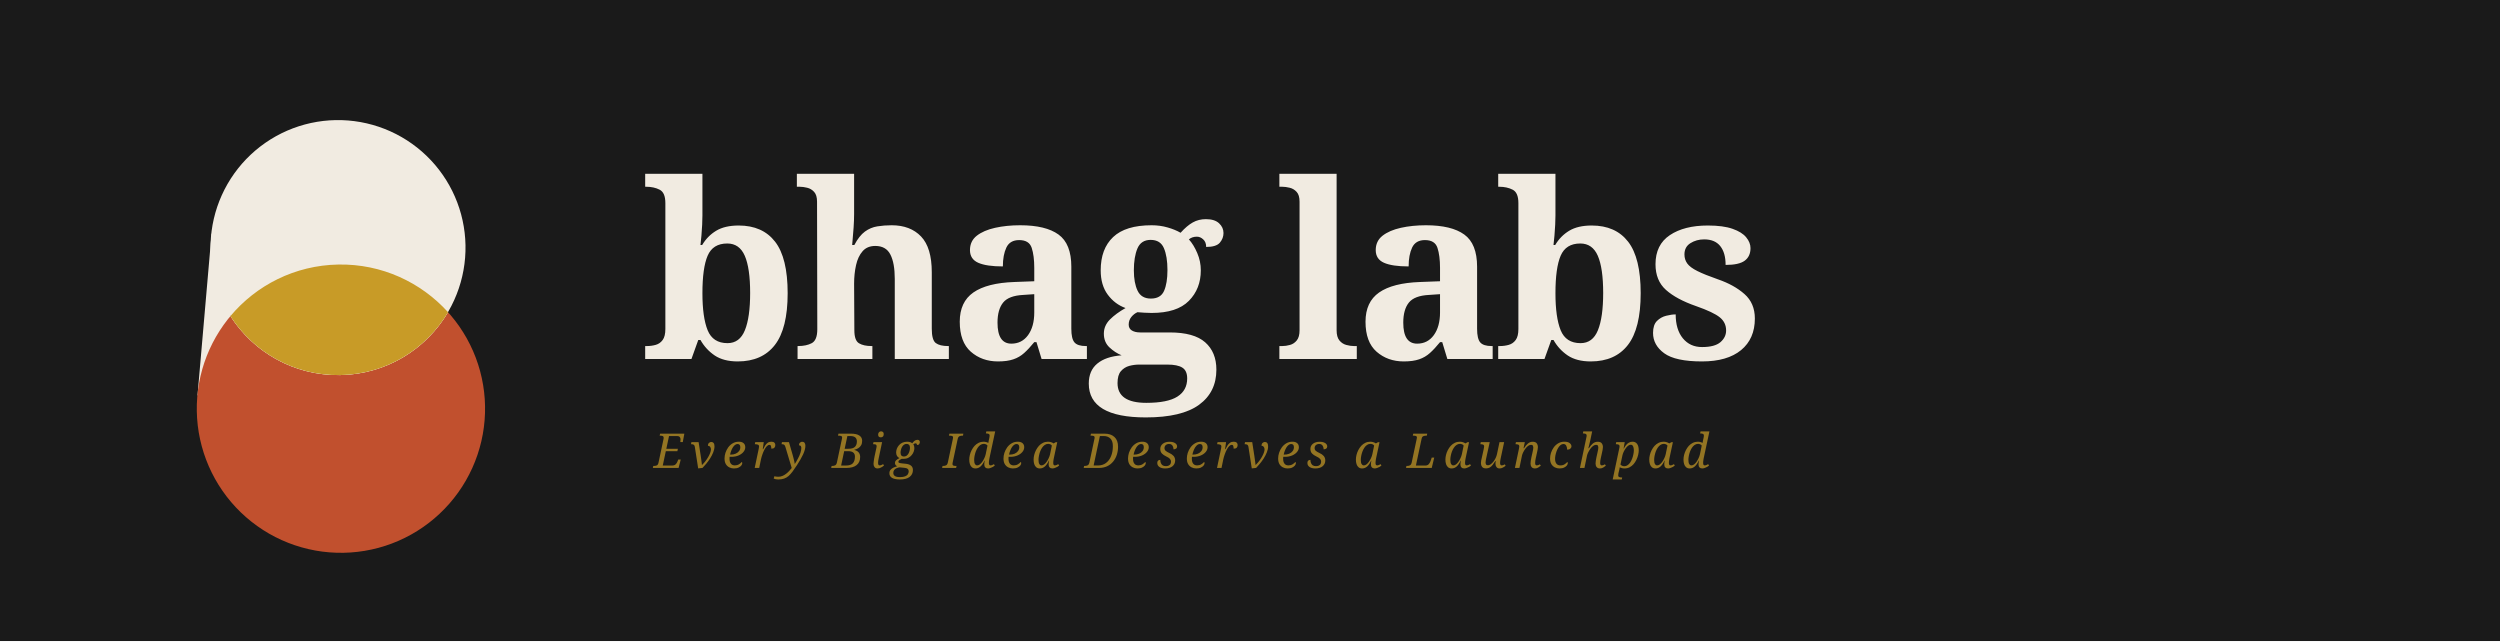
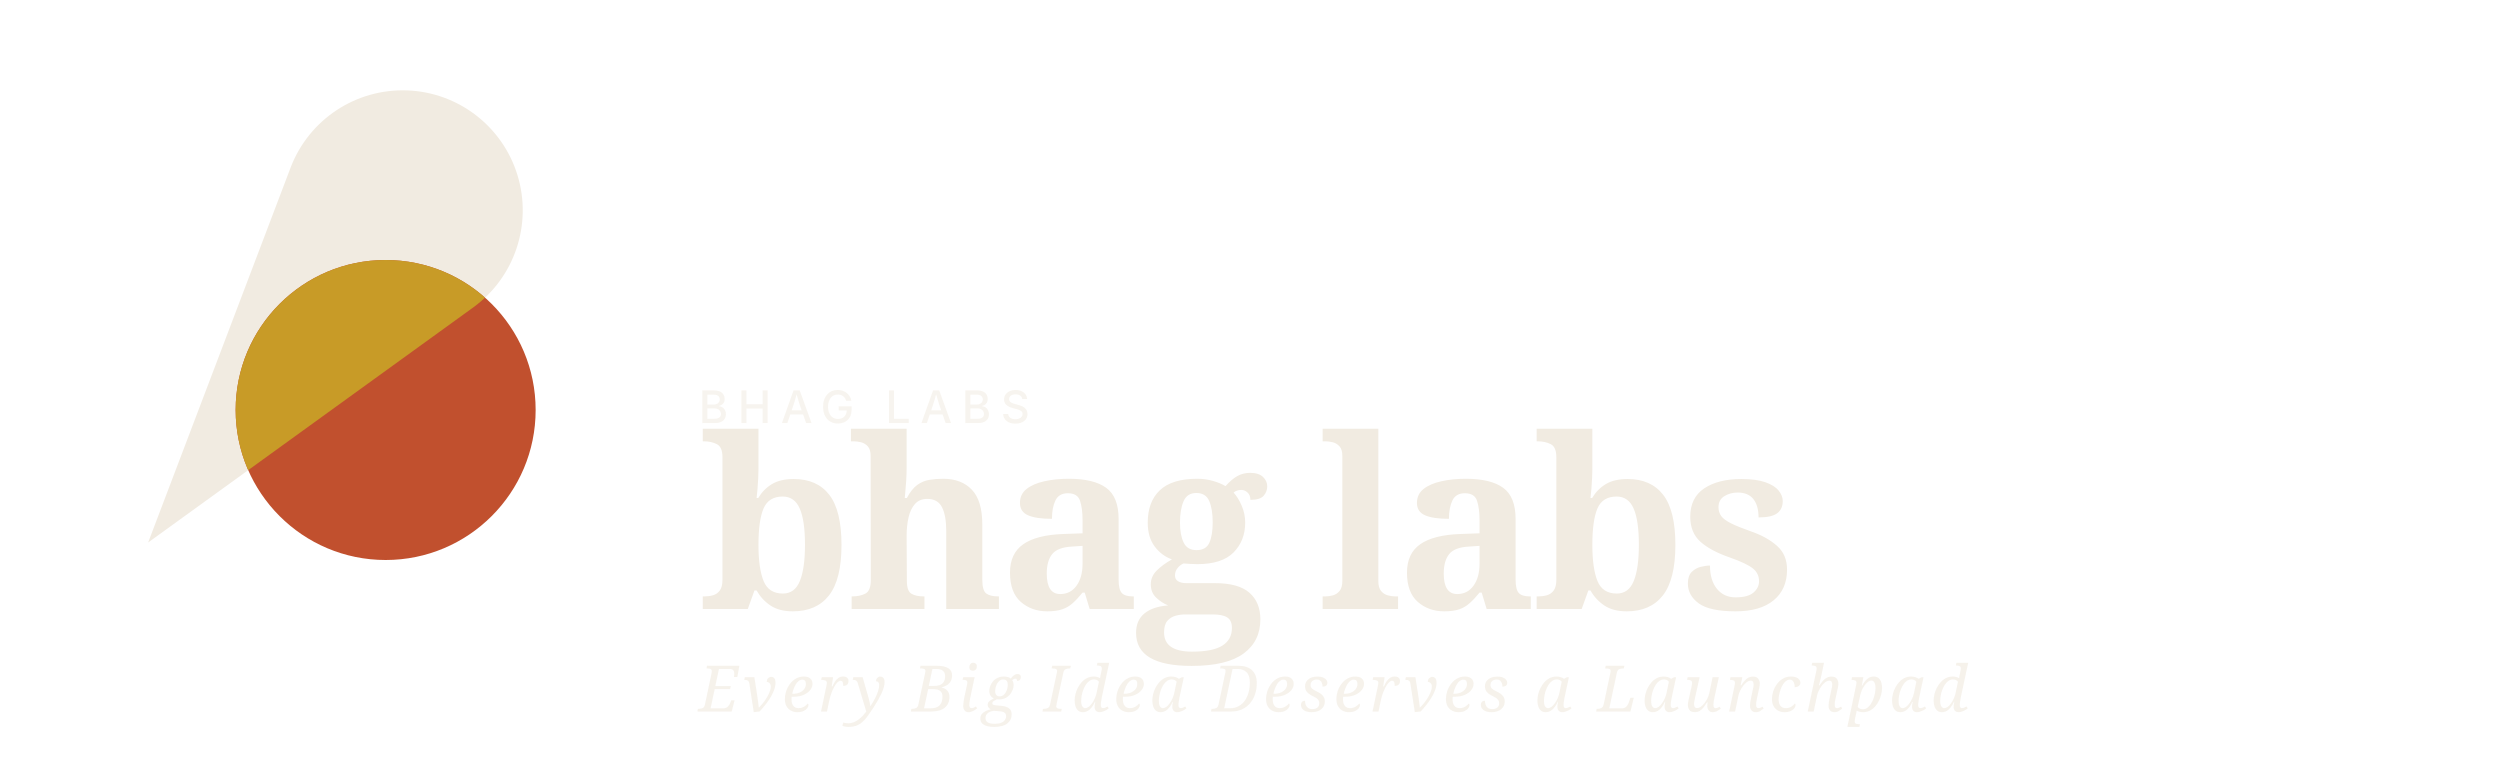
- <svg xmlns="http://www.w3.org/2000/svg" viewBox="0 0 780 200" role="img" aria-label="BHAG Labs">
-   <rect width="780" height="200" fill="#1a1a1a" />
-   <svg x="6" y="10" width="180" height="180" viewBox="140 55 460 670" preserveAspectRatio="xMidYMid meet">
-     <defs>
-       <clipPath id="854069ee3c">
-         <path d="M 242 289 L 289 289 L 289 480 L 242 480 Z M 242 289 " clip-rule="nonzero" />
-       </clipPath>
-       <clipPath id="d50964c367">
-         <path d="M 258.363 289.168 L 288.266 291.766 L 271.941 479.574 L 242.039 476.977 Z M 258.363 289.168 " clip-rule="nonzero" />
-       </clipPath>
-       <clipPath id="bbd7dbcb03">
-         <path d="M 0 0 L 46.48 0 L 46.48 190.762 L 0 190.762 Z M 0 0 " clip-rule="nonzero" />
-       </clipPath>
-       <clipPath id="800835fa71">
-         <path d="M 16.363 0.168 L 46.266 2.766 L 29.941 190.574 L 0.039 187.977 Z M 16.363 0.168 " clip-rule="nonzero" />
-       </clipPath>
-       <clipPath id="11710e0fe6">
-         <rect x="0" width="47" y="0" height="191" />
-       </clipPath>
-       <clipPath id="bd038d4382">
-         <path d="M 223 147 L 587 147 L 587 644 L 223 644 Z M 223 147 " clip-rule="nonzero" />
-       </clipPath>
-       <clipPath id="825ce4a08a">
-         <path d="M 577.781 147.914 L 586.961 657.082 L 232.27 663.477 L 223.09 154.309 Z M 577.781 147.914 " clip-rule="nonzero" />
-       </clipPath>
-       <clipPath id="73893e0dd8">
-         <path d="M 721.137 68.777 L 731.695 654.434 L 170.785 664.543 L 160.23 78.891 Z M 721.137 68.777 " clip-rule="nonzero" />
-       </clipPath>
-       <clipPath id="237935fd78">
-         <path d="M 241 324 L 576 324 L 576 660 L 241 660 Z M 241 324 " clip-rule="nonzero" />
-       </clipPath>
-       <clipPath id="a91f058d2a">
-         <path d="M 577.781 147.914 L 586.961 657.082 L 232.27 663.477 L 223.09 154.309 Z M 577.781 147.914 " clip-rule="nonzero" />
-       </clipPath>
-       <clipPath id="3b564b87e9">
-         <path d="M 721.137 68.777 L 731.695 654.434 L 170.785 664.543 L 160.23 78.891 Z M 721.137 68.777 " clip-rule="nonzero" />
-       </clipPath>
-       <clipPath id="7cdfc9ba1c">
-         <path d="M 257 157 L 554 157 L 554 454 L 257 454 Z M 257 157 " clip-rule="nonzero" />
-       </clipPath>
-       <clipPath id="b7d3cf6966">
-         <path d="M 577.781 147.914 L 586.961 657.082 L 232.27 663.477 L 223.09 154.309 Z M 577.781 147.914 " clip-rule="nonzero" />
-       </clipPath>
-       <clipPath id="14a102c257">
-         <path d="M 721.137 68.777 L 731.695 654.434 L 170.785 664.543 L 160.23 78.891 Z M 721.137 68.777 " clip-rule="nonzero" />
-       </clipPath>
-       <clipPath id="3f87d21ea0">
-         <path d="M 280 324 L 533 324 L 533 454 L 280 454 Z M 280 324 " clip-rule="nonzero" />
-       </clipPath>
-       <clipPath id="b87af4b4cc">
-         <path d="M 577.781 147.914 L 586.961 657.082 L 232.27 663.477 L 223.09 154.309 Z M 577.781 147.914 " clip-rule="nonzero" />
-       </clipPath>
-       <clipPath id="7a0fa07103">
-         <path d="M 721.137 68.777 L 731.695 654.434 L 170.785 664.543 L 160.23 78.891 Z M 721.137 68.777 " clip-rule="nonzero" />
-       </clipPath>
-     </defs>
-     <g clip-path="url(#854069ee3c)">
-       <g clip-path="url(#d50964c367)">
-         <g transform="matrix(1, 0, 0, 1, 242, 289)">
-           <g clip-path="url(#11710e0fe6)">
-             <g clip-path="url(#bbd7dbcb03)">
-               <g clip-path="url(#800835fa71)">
-                 <path fill="#f1ebe1" d="M 16.363 0.168 L 46.266 2.766 L 29.941 190.594 L 0.039 187.996 Z M 16.363 0.168 " fill-opacity="1" fill-rule="nonzero" />
-               </g>
-             </g>
-           </g>
-         </g>
-       </g>
-     </g>
-     <g clip-path="url(#bd038d4382)">
-       <g clip-path="url(#825ce4a08a)">
-         <g clip-path="url(#73893e0dd8)">
-           <path fill="#f1ebe1" d="M 716.855 69.574 C 711.844 69.664 707.008 69.754 701.996 69.844 C 688.57 70.086 675.145 70.328 661.719 70.566 C 641.848 70.926 622.156 71.281 602.285 71.641 C 578.121 72.074 553.773 72.516 529.605 72.949 C 503.113 73.426 476.617 73.906 449.945 74.387 C 423.273 74.867 396.598 75.348 369.926 75.828 C 345.043 76.277 319.98 76.727 295.098 77.176 C 273.977 77.559 252.852 77.938 231.727 78.32 C 216.691 78.59 201.473 78.863 186.438 79.137 C 179.277 79.266 172.113 79.215 164.777 79.527 C 164.418 79.531 164.238 79.535 163.883 79.543 C 162.09 79.574 160.508 81.215 160.543 83.004 C 160.633 88.016 160.723 93.027 160.812 98.043 C 161.055 111.469 161.301 125.074 161.543 138.5 C 161.902 158.547 162.262 178.418 162.621 198.469 C 163.062 222.812 163.5 247.16 163.941 271.684 C 164.422 298.359 164.902 324.852 165.383 351.523 C 165.867 378.555 166.355 405.586 166.844 432.617 C 167.293 457.68 167.746 482.742 168.199 507.805 C 168.582 529.105 168.965 550.23 169.348 571.531 C 169.621 586.75 169.898 602.145 170.172 617.359 C 170.301 624.52 170.254 631.863 170.562 639.02 C 170.57 639.379 170.578 639.738 170.578 639.918 C 170.656 644.211 177.461 644.09 177.383 639.793 C 177.293 634.781 177.203 629.77 177.109 624.758 C 176.867 611.332 176.625 597.727 176.383 584.301 C 176.02 564.25 175.664 544.379 175.301 524.328 C 174.863 499.984 174.422 475.637 173.98 451.113 C 173.5 424.441 173.023 397.945 172.543 371.273 C 172.055 344.242 171.566 317.211 171.082 290.18 C 170.629 265.117 170.176 240.055 169.727 214.992 C 169.34 193.691 168.961 172.566 168.578 151.266 C 168.301 136.047 168.023 120.652 167.75 105.438 C 167.621 98.277 167.848 90.93 167.359 83.777 C 167.355 83.418 167.348 83.062 167.344 82.883 C 166.289 83.977 165.059 85.25 164.004 86.344 C 169.016 86.254 173.852 86.168 178.863 86.078 C 192.289 85.836 205.715 85.594 219.141 85.352 C 239.012 84.992 258.703 84.637 278.574 84.277 C 302.738 83.844 327.086 83.406 351.254 82.969 C 377.746 82.492 404.242 82.016 430.914 81.535 C 457.586 81.051 484.258 80.57 510.934 80.09 C 535.816 79.641 560.879 79.191 585.762 78.742 C 606.883 78.363 628.008 77.98 649.133 77.602 C 664.168 77.328 679.387 77.055 694.422 76.785 C 701.582 76.656 708.746 76.703 716.082 76.395 C 716.441 76.387 716.621 76.383 716.977 76.379 C 721.27 76.121 721.152 69.496 716.855 69.574 Z M 716.855 69.574 " fill-opacity="1" fill-rule="nonzero" />
-         </g>
-       </g>
-     </g>
-     <g clip-path="url(#237935fd78)">
-       <g clip-path="url(#a91f058d2a)">
-         <g clip-path="url(#3b564b87e9)">
-           <path fill="#c1502e" d="M 411.609 659.746 C 408.871 659.797 406.133 659.777 403.395 659.691 C 400.656 659.609 397.922 659.457 395.188 659.234 C 392.457 659.016 389.734 658.73 387.016 658.379 C 384.301 658.023 381.594 657.605 378.898 657.117 C 376.203 656.633 373.52 656.082 370.852 655.465 C 368.18 654.844 365.527 654.164 362.891 653.414 C 360.258 652.668 357.641 651.855 355.047 650.977 C 352.449 650.102 349.875 649.164 347.328 648.16 C 344.777 647.156 342.254 646.094 339.758 644.965 C 337.258 643.84 334.793 642.652 332.352 641.406 C 329.914 640.156 327.504 638.852 325.133 637.484 C 322.758 636.117 320.418 634.695 318.109 633.215 C 315.805 631.734 313.539 630.195 311.309 628.605 C 309.078 627.012 306.891 625.367 304.742 623.668 C 302.594 621.969 300.488 620.215 298.426 618.414 C 296.359 616.609 294.344 614.758 292.371 612.855 C 290.398 610.953 288.477 609.004 286.602 607.008 C 284.723 605.012 282.898 602.969 281.121 600.883 C 279.348 598.797 277.621 596.668 275.949 594.5 C 274.277 592.328 272.664 590.117 271.098 587.867 C 269.535 585.617 268.031 583.328 266.578 581.004 C 265.129 578.68 263.734 576.324 262.402 573.93 C 261.066 571.539 259.789 569.113 258.574 566.66 C 257.359 564.203 256.203 561.719 255.109 559.207 C 254.016 556.695 252.984 554.16 252.016 551.598 C 251.047 549.035 250.141 546.449 249.297 543.844 C 248.457 541.234 247.676 538.609 246.965 535.965 C 246.25 533.32 245.602 530.656 245.02 527.98 C 244.438 525.305 243.918 522.613 243.469 519.914 C 243.02 517.211 242.633 514.5 242.316 511.777 C 242 509.055 241.75 506.328 241.566 503.594 C 241.379 500.859 241.266 498.125 241.215 495.387 C 241.164 492.645 241.184 489.906 241.27 487.168 C 241.352 484.43 241.504 481.695 241.727 478.965 C 241.945 476.234 242.23 473.512 242.582 470.793 C 242.938 468.078 243.355 465.371 243.844 462.672 C 244.328 459.977 244.879 457.293 245.496 454.625 C 246.117 451.957 246.797 449.305 247.547 446.668 C 248.293 444.031 249.105 441.418 249.984 438.82 C 250.859 436.227 251.797 433.652 252.801 431.102 C 253.805 428.555 254.867 426.031 255.996 423.531 C 257.121 421.035 258.309 418.566 259.555 416.129 C 260.805 413.688 262.109 411.281 263.477 408.906 C 264.844 406.531 266.266 404.191 267.746 401.887 C 269.227 399.582 270.766 397.312 272.355 395.086 C 273.949 392.855 275.594 390.664 277.293 388.516 C 278.992 386.367 280.746 384.262 282.547 382.199 C 284.352 380.137 286.203 378.121 288.105 376.148 C 290.008 374.176 291.957 372.25 293.953 370.375 C 295.949 368.5 297.992 366.672 300.078 364.898 C 302.164 363.121 304.293 361.398 306.461 359.727 C 308.633 358.055 310.844 356.438 313.094 354.875 C 315.344 353.312 317.633 351.805 319.957 350.355 C 322.281 348.902 324.637 347.512 327.031 346.176 C 329.422 344.84 331.848 343.566 334.301 342.352 C 336.758 341.133 339.242 339.98 341.754 338.887 C 344.266 337.793 346.801 336.762 349.363 335.793 C 351.926 334.82 354.512 333.914 357.117 333.074 C 359.727 332.23 362.352 331.453 364.996 330.738 C 367.641 330.027 370.305 329.379 372.98 328.797 C 375.656 328.211 378.348 327.695 381.051 327.246 C 383.75 326.793 386.465 326.41 389.184 326.094 C 391.906 325.773 394.633 325.523 397.367 325.34 C 400.102 325.156 402.836 325.039 405.574 324.992 C 408.316 324.941 411.055 324.961 413.793 325.043 C 416.531 325.129 419.266 325.281 421.996 325.5 C 424.727 325.719 427.449 326.008 430.168 326.359 C 432.887 326.711 435.59 327.133 438.289 327.617 C 440.984 328.105 443.668 328.656 446.336 329.273 C 449.004 329.891 451.656 330.574 454.293 331.32 C 456.93 332.07 459.543 332.883 462.141 333.758 C 464.734 334.637 467.309 335.574 469.859 336.578 C 472.406 337.578 474.93 338.645 477.43 339.77 C 479.926 340.898 482.395 342.086 484.832 343.332 C 487.273 344.578 489.68 345.887 492.055 347.254 C 494.43 348.617 496.77 350.043 499.074 351.523 C 501.379 353.004 503.648 354.539 505.875 356.133 C 508.105 357.723 510.297 359.371 512.445 361.07 C 514.594 362.77 516.699 364.52 518.762 366.324 C 520.824 368.125 522.84 369.98 524.812 371.883 C 526.785 373.785 528.711 375.734 530.586 377.73 C 532.461 379.727 534.289 381.766 536.062 383.852 C 537.84 385.938 539.562 388.066 541.234 390.238 C 542.906 392.41 544.523 394.621 546.086 396.871 C 547.648 399.121 549.156 401.406 550.605 403.73 C 552.059 406.055 553.449 408.414 554.785 410.805 C 556.121 413.199 557.395 415.621 558.609 418.078 C 559.828 420.531 560.98 423.016 562.074 425.527 C 563.168 428.039 564.199 430.578 565.172 433.141 C 566.141 435.703 567.047 438.289 567.887 440.895 C 568.73 443.5 569.508 446.129 570.223 448.773 C 570.934 451.418 571.582 454.078 572.164 456.754 C 572.75 459.434 573.266 462.121 573.715 464.824 C 574.168 467.527 574.551 470.238 574.867 472.961 C 575.188 475.68 575.438 478.41 575.621 481.141 C 575.805 483.875 575.922 486.613 575.969 489.352 C 576.02 492.09 576.004 494.828 575.918 497.566 C 575.832 500.305 575.68 503.043 575.461 505.773 C 575.242 508.504 574.953 511.227 574.602 513.945 C 574.25 516.66 573.828 519.367 573.344 522.062 C 572.855 524.758 572.305 527.441 571.688 530.113 C 571.07 532.781 570.387 535.434 569.641 538.07 C 568.891 540.703 568.078 543.32 567.203 545.914 C 566.328 548.512 565.387 551.086 564.383 553.633 C 563.383 556.184 562.316 558.707 561.191 561.203 C 560.062 563.703 558.875 566.172 557.629 568.609 C 556.383 571.047 555.074 573.457 553.707 575.832 C 552.344 578.207 550.918 580.547 549.438 582.852 C 547.957 585.156 546.422 587.422 544.828 589.652 C 543.238 591.883 541.59 594.07 539.891 596.219 C 538.191 598.367 536.441 600.473 534.637 602.539 C 532.836 604.602 530.98 606.617 529.078 608.59 C 527.18 610.562 525.23 612.484 523.23 614.359 C 521.234 616.238 519.195 618.062 517.109 619.84 C 515.023 621.617 512.895 623.34 510.723 625.012 C 508.551 626.684 506.34 628.301 504.09 629.863 C 501.84 631.426 499.555 632.93 497.23 634.383 C 494.906 635.832 492.547 637.227 490.156 638.559 C 487.762 639.895 485.34 641.172 482.883 642.387 C 480.43 643.602 477.945 644.758 475.434 645.852 C 472.922 646.945 470.383 647.977 467.82 648.945 C 465.258 649.914 462.676 650.82 460.066 651.664 C 457.461 652.504 454.832 653.285 452.188 653.996 C 449.543 654.711 446.883 655.359 444.207 655.941 C 441.527 656.523 438.84 657.043 436.137 657.492 C 433.434 657.941 430.723 658.328 428 658.645 C 425.281 658.961 422.551 659.215 419.82 659.398 C 417.086 659.582 414.348 659.695 411.609 659.746 Z M 411.609 659.746 " fill-opacity="1" fill-rule="nonzero" />
-         </g>
-       </g>
-     </g>
-     <g clip-path="url(#7cdfc9ba1c)">
-       <g clip-path="url(#b7d3cf6966)">
-         <g clip-path="url(#14a102c257)">
-           <path fill="#f1ebe1" d="M 407.891 453.344 C 405.465 453.387 403.043 453.371 400.621 453.297 C 398.199 453.223 395.781 453.086 393.367 452.891 C 390.949 452.699 388.539 452.445 386.137 452.133 C 383.734 451.82 381.34 451.449 378.957 451.02 C 376.57 450.59 374.199 450.102 371.836 449.555 C 369.477 449.008 367.129 448.406 364.801 447.742 C 362.469 447.082 360.156 446.363 357.859 445.59 C 355.562 444.812 353.289 443.98 351.031 443.094 C 348.777 442.207 346.543 441.266 344.336 440.27 C 342.129 439.273 339.945 438.223 337.785 437.121 C 335.629 436.016 333.5 434.859 331.398 433.652 C 329.301 432.445 327.23 431.188 325.191 429.875 C 323.152 428.566 321.145 427.207 319.176 425.801 C 317.203 424.391 315.266 422.934 313.363 421.434 C 311.465 419.93 309.602 418.379 307.777 416.785 C 305.953 415.191 304.168 413.551 302.426 411.871 C 300.68 410.188 298.98 408.461 297.32 406.695 C 295.66 404.93 294.043 403.125 292.473 401.281 C 290.902 399.434 289.379 397.551 287.898 395.633 C 286.422 393.711 284.992 391.758 283.609 389.766 C 282.227 387.777 280.895 385.754 279.609 383.699 C 278.328 381.641 277.098 379.555 275.914 377.441 C 274.734 375.324 273.605 373.18 272.531 371.008 C 271.457 368.836 270.434 366.641 269.469 364.418 C 268.5 362.195 267.586 359.953 266.73 357.688 C 265.871 355.418 265.07 353.133 264.324 350.828 C 263.582 348.523 262.895 346.199 262.262 343.859 C 261.629 341.52 261.059 339.168 260.543 336.797 C 260.027 334.43 259.57 332.051 259.172 329.66 C 258.773 327.27 258.434 324.871 258.152 322.465 C 257.871 320.059 257.648 317.645 257.484 315.227 C 257.324 312.812 257.219 310.391 257.176 307.969 C 257.133 305.543 257.148 303.121 257.223 300.699 C 257.301 298.277 257.434 295.859 257.629 293.445 C 257.82 291.027 258.074 288.617 258.387 286.215 C 258.699 283.812 259.07 281.418 259.5 279.035 C 259.93 276.648 260.418 274.277 260.965 271.914 C 261.512 269.555 262.113 267.207 262.777 264.879 C 263.438 262.547 264.156 260.234 264.93 257.938 C 265.707 255.641 266.539 253.367 267.426 251.109 C 268.312 248.855 269.254 246.621 270.25 244.414 C 271.246 242.207 272.297 240.023 273.398 237.863 C 274.504 235.707 275.66 233.578 276.867 231.477 C 278.074 229.379 279.336 227.309 280.645 225.27 C 281.953 223.23 283.312 221.223 284.723 219.254 C 286.129 217.281 287.586 215.344 289.09 213.445 C 290.59 211.543 292.141 209.68 293.734 207.855 C 295.328 206.031 296.969 204.246 298.652 202.504 C 300.332 200.758 302.059 199.059 303.824 197.398 C 305.59 195.738 307.395 194.121 309.238 192.551 C 311.086 190.98 312.969 189.457 314.887 187.977 C 316.809 186.5 318.762 185.07 320.754 183.688 C 322.742 182.305 324.766 180.973 326.82 179.688 C 328.879 178.406 330.965 177.176 333.078 175.992 C 335.195 174.812 337.34 173.684 339.512 172.609 C 341.684 171.535 343.879 170.512 346.102 169.547 C 348.324 168.578 350.566 167.664 352.832 166.809 C 355.102 165.949 357.387 165.148 359.691 164.402 C 362 163.66 364.32 162.973 366.66 162.34 C 369 161.707 371.355 161.137 373.723 160.621 C 376.09 160.105 378.469 159.648 380.859 159.25 C 383.25 158.852 385.648 158.512 388.055 158.23 C 390.461 157.949 392.875 157.727 395.293 157.562 C 397.711 157.402 400.129 157.297 402.551 157.254 C 404.977 157.211 407.398 157.227 409.82 157.301 C 412.242 157.379 414.66 157.512 417.078 157.707 C 419.492 157.898 421.902 158.152 424.305 158.465 C 426.707 158.777 429.102 159.148 431.484 159.578 C 433.871 160.008 436.242 160.496 438.605 161.043 C 440.965 161.59 443.312 162.191 445.641 162.855 C 447.973 163.516 450.289 164.234 452.582 165.008 C 454.879 165.785 457.156 166.617 459.41 167.504 C 461.664 168.391 463.898 169.332 466.105 170.328 C 468.316 171.324 470.496 172.375 472.656 173.477 C 474.812 174.582 476.941 175.738 479.043 176.945 C 481.145 178.152 483.211 179.414 485.25 180.723 C 487.289 182.031 489.297 183.391 491.266 184.801 C 493.238 186.207 495.176 187.664 497.078 189.168 C 498.977 190.668 500.84 192.219 502.664 193.812 C 504.488 195.406 506.273 197.047 508.016 198.73 C 509.762 200.41 511.465 202.137 513.121 203.902 C 514.781 205.668 516.398 207.473 517.969 209.316 C 519.539 211.164 521.062 213.047 522.543 214.965 C 524.02 216.887 525.449 218.84 526.832 220.832 C 528.215 222.82 529.547 224.844 530.832 226.898 C 532.113 228.957 533.348 231.043 534.527 233.156 C 535.707 235.273 536.836 237.418 537.91 239.59 C 538.984 241.762 540.008 243.957 540.977 246.18 C 541.941 248.402 542.855 250.645 543.711 252.91 C 544.57 255.18 545.371 257.465 546.117 259.77 C 546.859 262.078 547.551 264.398 548.18 266.738 C 548.812 269.078 549.383 271.434 549.898 273.801 C 550.414 276.168 550.871 278.547 551.27 280.938 C 551.672 283.328 552.012 285.727 552.289 288.133 C 552.57 290.539 552.793 292.953 552.957 295.371 C 553.117 297.789 553.223 300.207 553.266 302.629 C 553.309 305.055 553.293 307.477 553.219 309.898 C 553.145 312.32 553.008 314.738 552.812 317.156 C 552.621 319.57 552.367 321.98 552.055 324.383 C 551.742 326.785 551.371 329.18 550.941 331.562 C 550.512 333.949 550.023 336.32 549.477 338.684 C 548.93 341.043 548.328 343.391 547.664 345.719 C 547.004 348.051 546.285 350.367 545.512 352.66 C 544.734 354.957 543.902 357.234 543.016 359.488 C 542.129 361.742 541.188 363.977 540.191 366.184 C 539.195 368.395 538.145 370.574 537.043 372.734 C 535.938 374.891 534.781 377.02 533.574 379.121 C 532.367 381.223 531.109 383.289 529.797 385.328 C 528.488 387.367 527.129 389.375 525.723 391.348 C 524.312 393.316 522.855 395.254 521.355 397.156 C 519.852 399.055 518.301 400.918 516.707 402.742 C 515.113 404.566 513.473 406.352 511.789 408.094 C 510.109 409.84 508.383 411.543 506.617 413.199 C 504.852 414.859 503.047 416.477 501.203 418.047 C 499.355 419.617 497.473 421.141 495.555 422.621 C 493.633 424.098 491.68 425.527 489.688 426.91 C 487.699 428.293 485.676 429.625 483.621 430.91 C 481.562 432.191 479.477 433.426 477.363 434.605 C 475.246 435.785 473.102 436.914 470.93 437.988 C 468.758 439.062 466.562 440.086 464.34 441.055 C 462.117 442.02 459.875 442.934 457.609 443.789 C 455.34 444.648 453.055 445.449 450.75 446.195 C 448.445 446.938 446.121 447.629 443.781 448.258 C 441.441 448.891 439.086 449.461 436.719 449.977 C 434.352 450.492 431.973 450.949 429.582 451.348 C 427.191 451.75 424.793 452.09 422.387 452.367 C 419.98 452.648 417.566 452.871 415.148 453.035 C 412.734 453.195 410.312 453.301 407.891 453.344 Z M 407.891 453.344 " fill-opacity="1" fill-rule="nonzero" />
-         </g>
-       </g>
-     </g>
-     <g clip-path="url(#3f87d21ea0)">
-       <g clip-path="url(#b87af4b4cc)">
-         <g clip-path="url(#7a0fa07103)">
-           <path fill="#f1ebe1" d="M 407.891 453.344 C 354.363 454.309 307.133 426.867 280.23 384.91 C 310.207 349.094 355.094 325.902 405.574 324.992 C 456.059 324.082 501.574 345.645 533 380.355 C 507.629 423.254 461.414 452.379 407.891 453.344 Z M 407.891 453.344 " fill-opacity="1" fill-rule="nonzero" />
-           <path fill="#c89b27" d="M 407.891 453.344 C 354.363 454.309 307.133 426.867 280.23 384.91 C 310.207 349.094 355.094 325.902 405.574 324.992 C 456.059 324.082 501.574 345.645 533 380.355 C 507.629 423.254 461.414 452.379 407.891 453.344 Z M 407.891 453.344 " fill-opacity="1" fill-rule="nonzero" />
-         </g>
-       </g>
-     </g>
-   </svg>
-   <g transform="translate(200,112)">
-     <text font-family="'Playfair Display', Georgia, serif" font-weight="700" font-size="76" letter-spacing="-2" fill="#f1ebe1">bhag labs</text>
-     <text x="4" y="34" font-family="'Cormorant Garamond', Garamond, serif" font-weight="400" font-style="italic" font-size="15" letter-spacing="2" fill="#c89b27" opacity="0.7">Every Big Idea Deserves a Launchpad</text>
+ <svg xmlns="http://www.w3.org/2000/svg" viewBox="0 0 780 240" role="img" aria-label="BHAG Labs">
+   <defs>
+     <clipPath id="bll-lens-d">
+       <path d="M 49 217 L 106 67 A 48 48 0 1 1 179 123 Z" />
+     </clipPath>
+   </defs>
+   <g transform="translate(8, 0) scale(0.78)">
+     <path d="M 49 217 L 106 67 A 48 48 0 1 1 179 123 Z" fill="#f1ebe1" />
+     <circle cx="144" cy="164" r="60" fill="#c1502e" />
+     <circle cx="144" cy="164" r="60" fill="#c89b27" clip-path="url(#bll-lens-d)" />
+   </g>
+   <g transform="translate(218, 132)">
+     <text font-family="'Inter', sans-serif" font-weight="500" font-size="14" letter-spacing="3" fill="#f1ebe1" opacity="0.55">BHAG LABS</text>
+     <text y="58" font-family="'Playfair Display', Georgia, serif" font-weight="700" font-size="74" letter-spacing="-1.8" fill="#f1ebe1">bhag labs</text>
+     <text y="90" font-family="'Cormorant Garamond', Garamond, serif" font-weight="400" font-style="italic" font-size="20" letter-spacing="1.4" fill="#f1ebe1" opacity="0.65">Every Big Idea Deserves a Launchpad</text>
  </g>
</svg>
